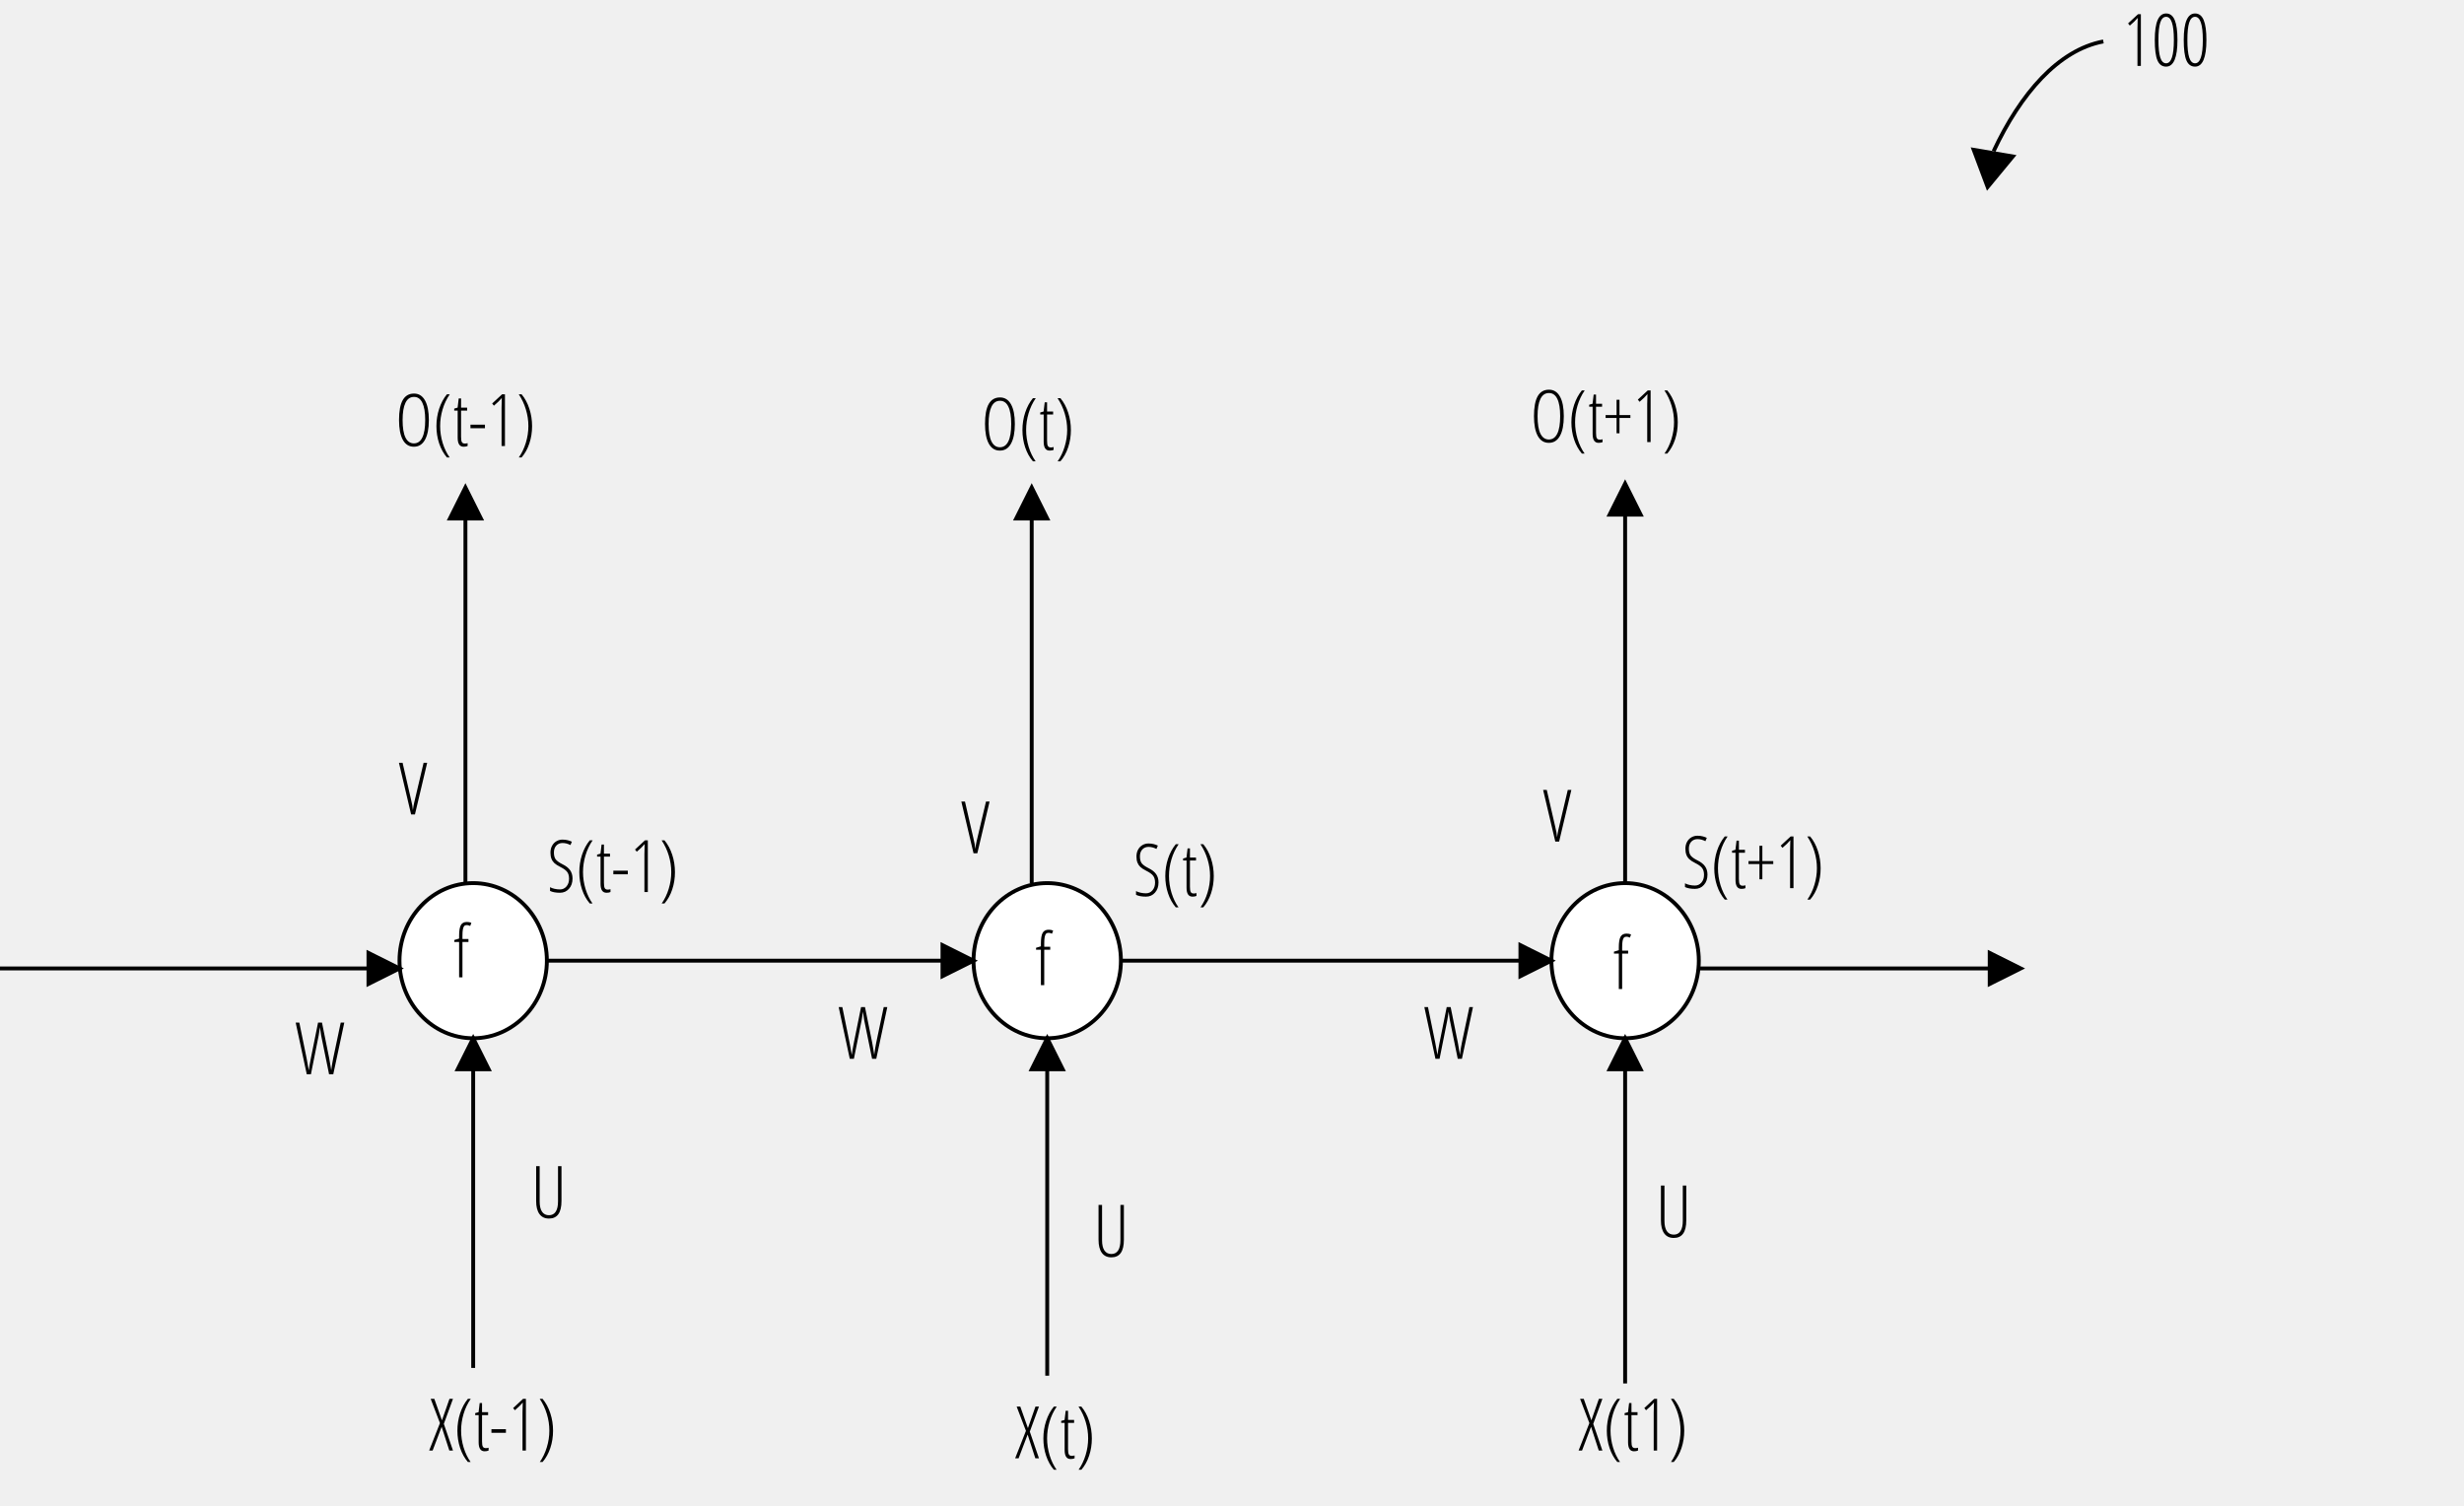
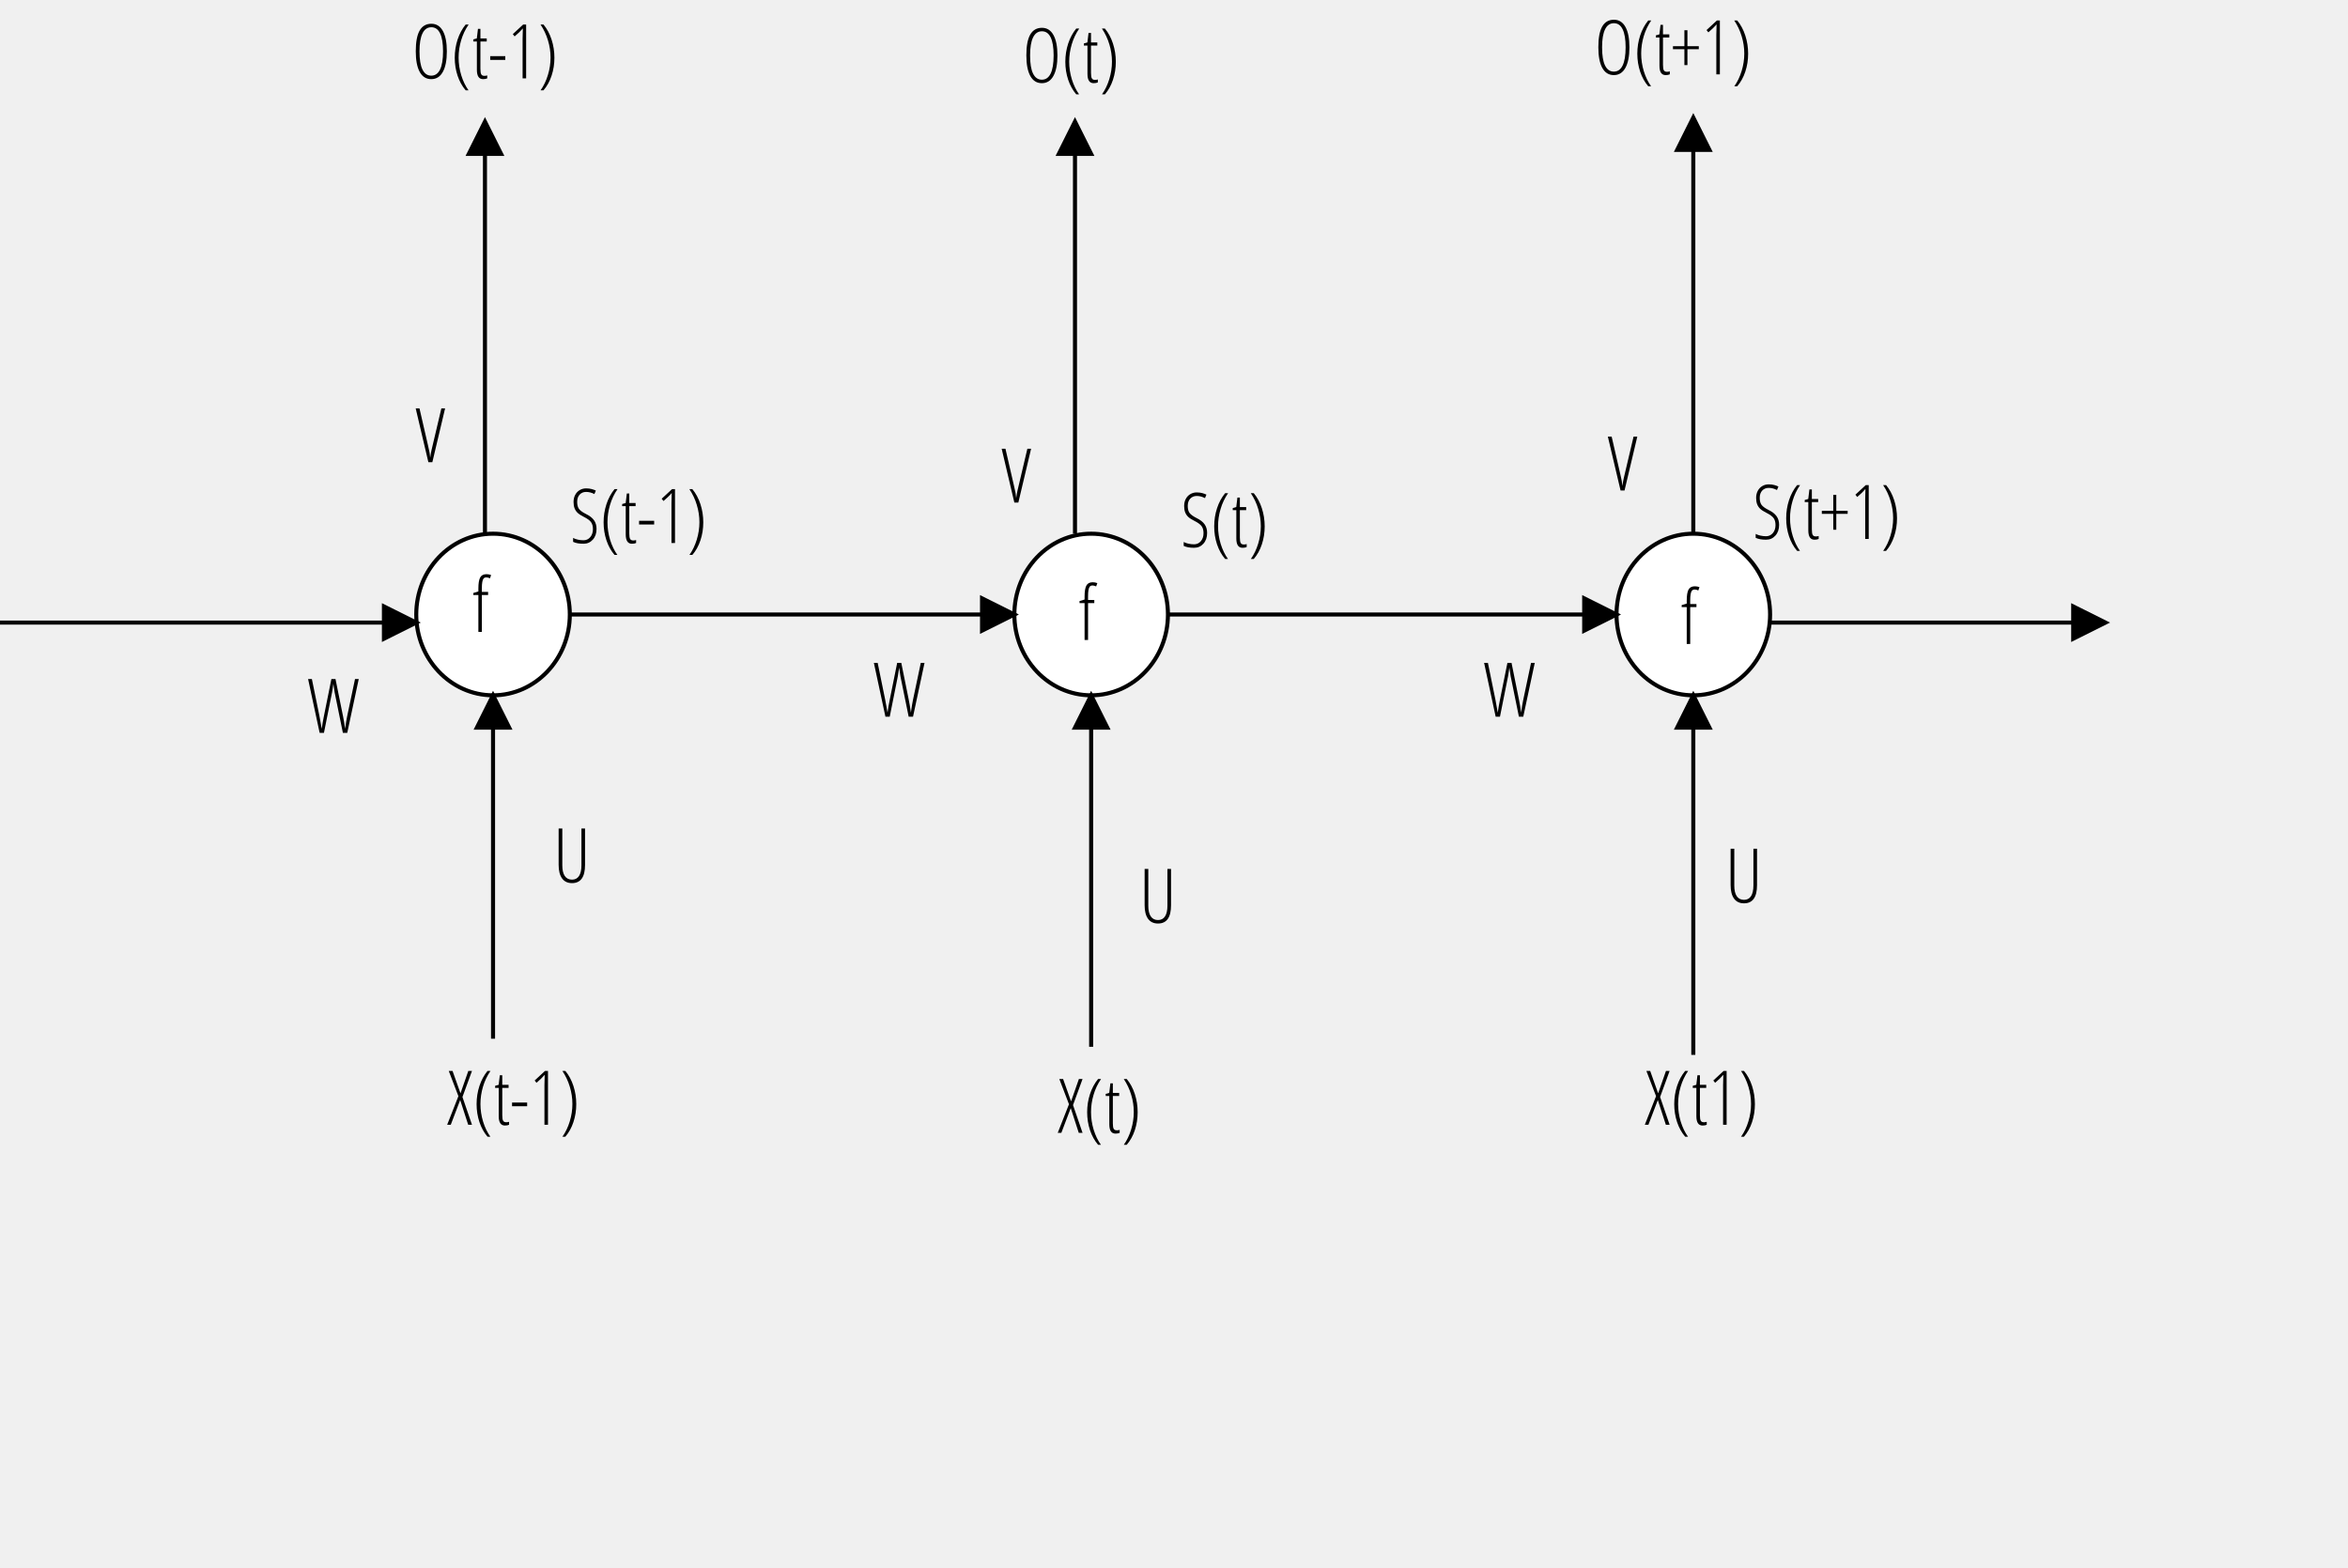
- <svg xmlns="http://www.w3.org/2000/svg" version="1.1" width="635.284" height="388.1" viewBox="60 6.312 635.284 388.1">
+ <svg xmlns="http://www.w3.org/2000/svg" version="1.1" width="581" height="388.1" viewBox="60 101.9 581 388.1">
  <g>
-     <g transform="translate(574,17)">
-       <polygon fill="#000000" points="0,0 4.2,11.2 11.8,2" transform="translate(-5.9,27.3)" />
-       <rect fill="none" width="1" height="1" transform="translate(33.3,-0.5)" />
-       <g>
-         <g>
-           <rect x="0" y="0" width="28.3" height="28.3" opacity="0" />
-           <path fill="none" stroke="#000000" stroke-width="1" d="M28.3,0C16.7,2.2,7,13.4,0,28.3" />
-         </g>
-       </g>
-       <rect stroke="none" stroke-width="0" fill="#FFFFFF" x="0" y="0" width="0" height="0" />
-       <path stroke="#000000" fill="none" />
-       <text font-family="OpenSansCondensedLight" font-size="14pt" fill="black" transform="translate(0,0)" />
-       <rect stroke-width="0" fill="none" width="1" height="1" transform="translate(33.3,-0.5)" />
-       <text font-family="OpenSansCondensedLight" font-size="14pt" fill="black" text-decoration="none" transform="translate(33.3,-0.5)">
-         <tspan x="0" y="6.8">100</tspan>
-       </text>
-       <path stroke="#000000" fill="none" transform="translate(33.3,-0.5)" />
-     </g>
    <g transform="translate(163,234)">
      <g>
        <g>
          <path d="M19,0C8.5,0,0,9,0,20s8.5,20,19,20s19,-9,19,-20S29.5,0,19,0L19,0z" stroke="#000000" stroke-dasharray="none" fill="#FFFFFF" />
          <rect x="3.7" y="10.2" width="30.6" height="19.6" fill="none" />
          <circle fill="none" cx="19.1" cy="0" r="0.1" />
          <circle fill="none" cx="28.1" cy="2.4" r="0.1" />
          <circle fill="none" cx="35.6" cy="10.2" r="0.1" />
          <circle fill="none" cx="38" cy="20" r="0.1" />
          <circle fill="none" cx="35.6" cy="29.8" r="0.1" />
          <circle fill="none" cx="28.3" cy="37.4" r="0.1" />
          <circle fill="none" cx="19" cy="40" r="0.1" />
          <circle fill="none" cx="9.6" cy="37.4" r="0.1" />
          <circle fill="none" cx="2.4" cy="29.8" r="0.1" />
          <circle fill="none" cx="0" cy="19.8" r="0.1" />
          <circle fill="none" cx="2.4" cy="10.2" r="0.1" />
          <circle fill="none" cx="9.9" cy="2.4" r="0.1" />
        </g>
      </g>
      <rect stroke="none" stroke-width="0" fill="#FFFFFF" x="0" y="0" width="0" height="0" transform="translate(37.9,19.9)" />
      <path stroke="#000000" fill="none" d="" />
      <text font-family="OpenSansCondensedLight" font-size="14pt" fill="black" transform="translate(37.9,19.9)" />
      <rect stroke-width="0" fill="none" width="30.6" height="19.6" transform="translate(3.7,10.2)" />
      <text font-family="OpenSansCondensedLight" font-size="14pt" fill="black" transform="translate(3.7,10.2)" text-anchor="middle">
        <tspan x="15.3" y="16.1"> </tspan>
      </text>
      <path stroke="#000000" fill="none" transform="translate(3.7,10.2)" d="M 0 0" />
    </g>
    <g transform="translate(311,234)">
      <g>
        <g>
          <path d="M19,0C8.5,0,0,9,0,20s8.5,20,19,20s19,-9,19,-20S29.5,0,19,0L19,0z" stroke="#000000" stroke-dasharray="none" fill="#FFFFFF" />
          <rect x="3.7" y="10.2" width="30.6" height="19.6" fill="none" />
          <circle fill="none" cx="19.1" cy="0" r="0.1" />
          <circle fill="none" cx="28.1" cy="2.4" r="0.1" />
          <circle fill="none" cx="35.6" cy="10.2" r="0.1" />
          <circle fill="none" cx="38" cy="20" r="0.1" />
          <circle fill="none" cx="35.6" cy="29.8" r="0.1" />
          <circle fill="none" cx="28.3" cy="37.4" r="0.1" />
          <circle fill="none" cx="19" cy="40" r="0.1" />
          <circle fill="none" cx="9.6" cy="37.4" r="0.1" />
          <circle fill="none" cx="2.4" cy="29.8" r="0.1" />
          <circle fill="none" cx="0" cy="19.8" r="0.1" />
          <circle fill="none" cx="2.4" cy="10.2" r="0.1" />
          <circle fill="none" cx="9.9" cy="2.4" r="0.1" />
        </g>
      </g>
      <rect stroke="none" stroke-width="0" fill="#FFFFFF" x="0" y="0" width="0" height="0" transform="translate(37.9,19.9)" />
      <path stroke="#000000" fill="none" d="" />
      <text font-family="OpenSansCondensedLight" font-size="14pt" fill="black" transform="translate(37.9,19.9)" />
      <rect stroke-width="0" fill="none" width="30.6" height="19.6" transform="translate(3.7,10.2)" />
      <text font-family="OpenSansCondensedLight" font-size="14pt" fill="black" transform="translate(3.7,10.2)" text-anchor="middle">
        <tspan x="15.3" y="16.1"> </tspan>
      </text>
      <path stroke="#000000" fill="none" transform="translate(3.7,10.2)" d="M 0 0" />
    </g>
    <g transform="translate(460,234)">
      <g>
        <g>
          <path d="M19,0C8.5,0,0,9,0,20s8.5,20,19,20s19,-9,19,-20S29.5,0,19,0L19,0z" stroke="#000000" stroke-dasharray="none" fill="#FFFFFF" />
          <rect x="3.7" y="10.2" width="30.6" height="19.6" fill="none" />
          <circle fill="none" cx="19.1" cy="0" r="0.1" />
          <circle fill="none" cx="28.1" cy="2.4" r="0.1" />
          <circle fill="none" cx="35.6" cy="10.2" r="0.1" />
          <circle fill="none" cx="38" cy="20" r="0.1" />
          <circle fill="none" cx="35.6" cy="29.8" r="0.1" />
          <circle fill="none" cx="28.3" cy="37.4" r="0.1" />
          <circle fill="none" cx="19" cy="40" r="0.1" />
          <circle fill="none" cx="9.6" cy="37.4" r="0.1" />
          <circle fill="none" cx="2.4" cy="29.8" r="0.1" />
          <circle fill="none" cx="0" cy="19.8" r="0.1" />
          <circle fill="none" cx="2.4" cy="10.2" r="0.1" />
          <circle fill="none" cx="9.9" cy="2.4" r="0.1" />
        </g>
      </g>
      <rect stroke="none" stroke-width="0" fill="#FFFFFF" x="0" y="0" width="0" height="0" transform="translate(37.9,19.9)" />
      <path stroke="#000000" fill="none" d="" />
      <text font-family="OpenSansCondensedLight" font-size="14pt" fill="black" transform="translate(37.9,19.9)" />
      <rect stroke-width="0" fill="none" width="30.6" height="19.6" transform="translate(3.7,10.2)" />
      <text font-family="OpenSansCondensedLight" font-size="14pt" fill="black" transform="translate(3.7,10.2)" text-anchor="middle">
        <tspan x="15.3" y="16.1"> </tspan>
      </text>
      <path stroke="#000000" fill="none" transform="translate(3.7,10.2)" d="M 0 0" />
    </g>
    <g transform="translate(130,265)">
      <g>
        <g>
          <path d="M25,0H0v24h25V0L25,0z" fill="none" stroke="none" stroke-dasharray="none" />
          <rect x="1.1" y="1.1" width="22.8" height="21.8" fill="none" />
          <circle fill="none" cx="12.5" cy="0" r="0.1" />
          <circle fill="none" cx="18.7" cy="0" r="0.1" />
          <circle fill="none" cx="25" cy="6.1" r="0.1" />
          <circle fill="none" cx="25" cy="12" r="0.1" />
          <circle fill="none" cx="25" cy="17.9" r="0.1" />
          <circle fill="none" cx="18.7" cy="24" r="0.1" />
          <circle fill="none" cx="12.5" cy="24" r="0.1" />
          <circle fill="none" cx="6.3" cy="24" r="0.1" />
          <circle fill="none" cx="0" cy="17.9" r="0.1" />
          <circle fill="none" cx="0" cy="12" r="0.1" />
          <circle fill="none" cx="0" cy="6.1" r="0.1" />
          <circle fill="none" cx="6.3" cy="0" r="0.1" />
        </g>
      </g>
      <rect stroke="none" stroke-width="0" fill="#FFFFFF" x="0" y="0" width="0" height="0" transform="translate(24.9,11.9)" />
      <path stroke="#000000" fill="none" d="" />
      <text font-family="OpenSansCondensedLight" font-size="14pt" fill="black" transform="translate(24.9,11.9)" />
      <rect stroke-width="0" fill="none" width="22.8" height="21.8" transform="translate(1.1,1.1)" />
      <text font-family="OpenSansCondensedLight" font-size="14pt" fill="black" transform="translate(1.1,1.1)" text-anchor="middle">
        <tspan x="11.4" y="17.2">W</tspan>
      </text>
      <path stroke="#000000" fill="none" transform="translate(1.1,1.1)" d="M 0 0" />
    </g>
    <g transform="translate(154,198)">
      <g>
        <g>
          <path d="M25,0H0v24h25V0L25,0z" fill="none" stroke="none" stroke-dasharray="none" />
          <rect x="1.1" y="1.1" width="22.8" height="21.8" fill="none" />
          <circle fill="none" cx="12.5" cy="0" r="0.1" />
          <circle fill="none" cx="18.7" cy="0" r="0.1" />
          <circle fill="none" cx="25" cy="6.1" r="0.1" />
          <circle fill="none" cx="25" cy="12" r="0.1" />
          <circle fill="none" cx="25" cy="17.9" r="0.1" />
          <circle fill="none" cx="18.7" cy="24" r="0.1" />
          <circle fill="none" cx="12.5" cy="24" r="0.1" />
          <circle fill="none" cx="6.3" cy="24" r="0.1" />
          <circle fill="none" cx="0" cy="17.9" r="0.1" />
          <circle fill="none" cx="0" cy="12" r="0.1" />
          <circle fill="none" cx="0" cy="6.1" r="0.1" />
          <circle fill="none" cx="6.3" cy="0" r="0.1" />
        </g>
      </g>
      <rect stroke="none" stroke-width="0" fill="#FFFFFF" x="0" y="0" width="0" height="0" transform="translate(24.9,11.9)" />
      <path stroke="#000000" fill="none" d="" />
      <text font-family="OpenSansCondensedLight" font-size="14pt" fill="black" transform="translate(24.9,11.9)" />
      <rect stroke-width="0" fill="none" width="22.8" height="21.8" transform="translate(1.1,1.1)" />
      <text font-family="OpenSansCondensedLight" font-size="14pt" fill="black" transform="translate(1.1,1.1)" text-anchor="middle">
        <tspan x="11.4" y="17.2">V</tspan>
      </text>
      <path stroke="#000000" fill="none" transform="translate(1.1,1.1)" d="M 0 0" />
    </g>
    <g transform="translate(270,261)">
      <g>
        <g>
          <path d="M25,0H0v24h25V0L25,0z" fill="none" stroke="none" stroke-dasharray="none" />
          <rect x="1.1" y="1.1" width="22.8" height="21.8" fill="none" />
          <circle fill="none" cx="12.5" cy="0" r="0.1" />
          <circle fill="none" cx="18.7" cy="0" r="0.1" />
          <circle fill="none" cx="25" cy="6.1" r="0.1" />
          <circle fill="none" cx="25" cy="12" r="0.1" />
          <circle fill="none" cx="25" cy="17.9" r="0.1" />
          <circle fill="none" cx="18.7" cy="24" r="0.1" />
          <circle fill="none" cx="12.5" cy="24" r="0.1" />
          <circle fill="none" cx="6.3" cy="24" r="0.1" />
          <circle fill="none" cx="0" cy="17.9" r="0.1" />
          <circle fill="none" cx="0" cy="12" r="0.1" />
          <circle fill="none" cx="0" cy="6.1" r="0.1" />
          <circle fill="none" cx="6.3" cy="0" r="0.1" />
        </g>
      </g>
      <rect stroke="none" stroke-width="0" fill="#FFFFFF" x="0" y="0" width="0" height="0" transform="translate(24.9,11.9)" />
      <path stroke="#000000" fill="none" d="" />
      <text font-family="OpenSansCondensedLight" font-size="14pt" fill="black" transform="translate(24.9,11.9)" />
      <rect stroke-width="0" fill="none" width="22.8" height="21.8" transform="translate(1.1,1.1)" />
      <text font-family="OpenSansCondensedLight" font-size="14pt" fill="black" transform="translate(1.1,1.1)" text-anchor="middle">
        <tspan x="11.4" y="17.2">W</tspan>
      </text>
      <path stroke="#000000" fill="none" transform="translate(1.1,1.1)" d="M 0 0" />
    </g>
    <g transform="translate(299,208)">
      <g>
        <g>
          <path d="M25,0H0v24h25V0L25,0z" fill="none" stroke="none" stroke-dasharray="none" />
          <rect x="1.1" y="1.1" width="22.8" height="21.8" fill="none" />
          <circle fill="none" cx="12.5" cy="0" r="0.1" />
          <circle fill="none" cx="18.7" cy="0" r="0.1" />
          <circle fill="none" cx="25" cy="6.1" r="0.1" />
          <circle fill="none" cx="25" cy="12" r="0.1" />
          <circle fill="none" cx="25" cy="17.9" r="0.1" />
          <circle fill="none" cx="18.7" cy="24" r="0.1" />
          <circle fill="none" cx="12.5" cy="24" r="0.1" />
          <circle fill="none" cx="6.3" cy="24" r="0.1" />
          <circle fill="none" cx="0" cy="17.9" r="0.1" />
          <circle fill="none" cx="0" cy="12" r="0.1" />
          <circle fill="none" cx="0" cy="6.1" r="0.1" />
          <circle fill="none" cx="6.3" cy="0" r="0.1" />
        </g>
      </g>
      <rect stroke="none" stroke-width="0" fill="#FFFFFF" x="0" y="0" width="0" height="0" transform="translate(24.9,11.9)" />
      <path stroke="#000000" fill="none" d="" />
      <text font-family="OpenSansCondensedLight" font-size="14pt" fill="black" transform="translate(24.9,11.9)" />
      <rect stroke-width="0" fill="none" width="22.8" height="21.8" transform="translate(1.1,1.1)" />
      <text font-family="OpenSansCondensedLight" font-size="14pt" fill="black" transform="translate(1.1,1.1)" text-anchor="middle">
        <tspan x="11.4" y="17.2">V</tspan>
      </text>
      <path stroke="#000000" fill="none" transform="translate(1.1,1.1)" d="M 0 0" />
    </g>
    <g transform="translate(189,302)">
      <g>
        <g>
          <path d="M25,0H0v24h25V0L25,0z" fill="none" stroke="none" stroke-dasharray="none" />
          <rect x="1.1" y="1.1" width="22.8" height="21.8" fill="none" />
          <circle fill="none" cx="12.5" cy="0" r="0.1" />
          <circle fill="none" cx="18.7" cy="0" r="0.1" />
          <circle fill="none" cx="25" cy="6.1" r="0.1" />
          <circle fill="none" cx="25" cy="12" r="0.1" />
          <circle fill="none" cx="25" cy="17.9" r="0.1" />
          <circle fill="none" cx="18.7" cy="24" r="0.1" />
          <circle fill="none" cx="12.5" cy="24" r="0.1" />
          <circle fill="none" cx="6.3" cy="24" r="0.1" />
          <circle fill="none" cx="0" cy="17.9" r="0.1" />
          <circle fill="none" cx="0" cy="12" r="0.1" />
          <circle fill="none" cx="0" cy="6.1" r="0.1" />
          <circle fill="none" cx="6.3" cy="0" r="0.1" />
        </g>
      </g>
      <rect stroke="none" stroke-width="0" fill="#FFFFFF" x="0" y="0" width="0" height="0" transform="translate(24.9,11.9)" />
      <path stroke="#000000" fill="none" d="" />
      <text font-family="OpenSansCondensedLight" font-size="14pt" fill="black" transform="translate(24.9,11.9)" />
      <rect stroke-width="0" fill="none" width="22.8" height="21.8" transform="translate(1.1,1.1)" />
      <text font-family="OpenSansCondensedLight" font-size="14pt" fill="black" transform="translate(1.1,1.1)" text-anchor="middle">
        <tspan x="11.4" y="17.2">U</tspan>
      </text>
      <path stroke="#000000" fill="none" transform="translate(1.1,1.1)" d="M 0 0" />
    </g>
    <g transform="translate(421,261)">
      <g>
        <g>
          <path d="M25,0H0v24h25V0L25,0z" fill="none" stroke="none" stroke-dasharray="none" />
          <rect x="1.1" y="1.1" width="22.8" height="21.8" fill="none" />
          <circle fill="none" cx="12.5" cy="0" r="0.1" />
          <circle fill="none" cx="18.7" cy="0" r="0.1" />
          <circle fill="none" cx="25" cy="6.1" r="0.1" />
          <circle fill="none" cx="25" cy="12" r="0.1" />
          <circle fill="none" cx="25" cy="17.9" r="0.1" />
          <circle fill="none" cx="18.7" cy="24" r="0.1" />
          <circle fill="none" cx="12.5" cy="24" r="0.1" />
          <circle fill="none" cx="6.3" cy="24" r="0.1" />
          <circle fill="none" cx="0" cy="17.9" r="0.1" />
          <circle fill="none" cx="0" cy="12" r="0.1" />
          <circle fill="none" cx="0" cy="6.1" r="0.1" />
          <circle fill="none" cx="6.3" cy="0" r="0.1" />
        </g>
      </g>
      <rect stroke="none" stroke-width="0" fill="#FFFFFF" x="0" y="0" width="0" height="0" transform="translate(24.9,11.9)" />
      <path stroke="#000000" fill="none" d="" />
      <text font-family="OpenSansCondensedLight" font-size="14pt" fill="black" transform="translate(24.9,11.9)" />
      <rect stroke-width="0" fill="none" width="22.8" height="21.8" transform="translate(1.1,1.1)" />
      <text font-family="OpenSansCondensedLight" font-size="14pt" fill="black" transform="translate(1.1,1.1)" text-anchor="middle">
        <tspan x="11.4" y="17.2">W</tspan>
      </text>
      <path stroke="#000000" fill="none" transform="translate(1.1,1.1)" d="M 0 0" />
    </g>
    <g transform="translate(449,205)">
      <g>
        <g>
          <path d="M25,0H0v24h25V0L25,0z" fill="none" stroke="none" stroke-dasharray="none" />
          <rect x="1.1" y="1.1" width="22.8" height="21.8" fill="none" />
          <circle fill="none" cx="12.5" cy="0" r="0.1" />
          <circle fill="none" cx="18.7" cy="0" r="0.1" />
          <circle fill="none" cx="25" cy="6.1" r="0.1" />
          <circle fill="none" cx="25" cy="12" r="0.1" />
          <circle fill="none" cx="25" cy="17.9" r="0.1" />
          <circle fill="none" cx="18.7" cy="24" r="0.1" />
          <circle fill="none" cx="12.5" cy="24" r="0.1" />
          <circle fill="none" cx="6.3" cy="24" r="0.1" />
          <circle fill="none" cx="0" cy="17.9" r="0.1" />
          <circle fill="none" cx="0" cy="12" r="0.1" />
          <circle fill="none" cx="0" cy="6.1" r="0.1" />
          <circle fill="none" cx="6.3" cy="0" r="0.1" />
        </g>
      </g>
      <rect stroke="none" stroke-width="0" fill="#FFFFFF" x="0" y="0" width="0" height="0" transform="translate(24.9,11.9)" />
      <path stroke="#000000" fill="none" d="" />
      <text font-family="OpenSansCondensedLight" font-size="14pt" fill="black" transform="translate(24.9,11.9)" />
      <rect stroke-width="0" fill="none" width="22.8" height="21.8" transform="translate(1.1,1.1)" />
      <text font-family="OpenSansCondensedLight" font-size="14pt" fill="black" transform="translate(1.1,1.1)" text-anchor="middle">
        <tspan x="11.4" y="17.2">V</tspan>
      </text>
      <path stroke="#000000" fill="none" transform="translate(1.1,1.1)" d="M 0 0" />
    </g>
    <g transform="translate(334,312)">
      <g>
        <g>
          <path d="M25,0H0v24h25V0L25,0z" fill="none" stroke="none" stroke-dasharray="none" />
          <rect x="1.1" y="1.1" width="22.8" height="21.8" fill="none" />
          <circle fill="none" cx="12.5" cy="0" r="0.1" />
          <circle fill="none" cx="18.7" cy="0" r="0.1" />
          <circle fill="none" cx="25" cy="6.1" r="0.1" />
          <circle fill="none" cx="25" cy="12" r="0.1" />
          <circle fill="none" cx="25" cy="17.9" r="0.1" />
          <circle fill="none" cx="18.7" cy="24" r="0.1" />
          <circle fill="none" cx="12.5" cy="24" r="0.1" />
          <circle fill="none" cx="6.3" cy="24" r="0.1" />
          <circle fill="none" cx="0" cy="17.9" r="0.1" />
          <circle fill="none" cx="0" cy="12" r="0.1" />
          <circle fill="none" cx="0" cy="6.1" r="0.1" />
          <circle fill="none" cx="6.3" cy="0" r="0.1" />
        </g>
      </g>
      <rect stroke="none" stroke-width="0" fill="#FFFFFF" x="0" y="0" width="0" height="0" transform="translate(24.9,11.9)" />
      <path stroke="#000000" fill="none" d="" />
      <text font-family="OpenSansCondensedLight" font-size="14pt" fill="black" transform="translate(24.9,11.9)" />
      <rect stroke-width="0" fill="none" width="22.8" height="21.8" transform="translate(1.1,1.1)" />
      <text font-family="OpenSansCondensedLight" font-size="14pt" fill="black" transform="translate(1.1,1.1)" text-anchor="middle">
        <tspan x="11.4" y="17.2">U</tspan>
      </text>
      <path stroke="#000000" fill="none" transform="translate(1.1,1.1)" d="M 0 0" />
    </g>
    <g transform="translate(153,103)">
      <g>
        <g>
          <path d="M54,0H0v24h54V0L54,0z" fill="none" stroke="none" stroke-dasharray="none" />
          <rect x="2.4" y="1.1" width="49.3" height="21.8" fill="none" />
          <circle fill="none" cx="27" cy="0" r="0.1" />
          <circle fill="none" cx="40.4" cy="0" r="0.1" />
          <circle fill="none" cx="54" cy="6.1" r="0.1" />
          <circle fill="none" cx="54" cy="12" r="0.1" />
          <circle fill="none" cx="54" cy="17.9" r="0.1" />
          <circle fill="none" cx="40.4" cy="24" r="0.1" />
          <circle fill="none" cx="27" cy="24" r="0.1" />
          <circle fill="none" cx="13.6" cy="24" r="0.1" />
          <circle fill="none" cx="0" cy="17.9" r="0.1" />
          <circle fill="none" cx="0" cy="12" r="0.1" />
          <circle fill="none" cx="0" cy="6.1" r="0.1" />
          <circle fill="none" cx="13.6" cy="0" r="0.1" />
        </g>
      </g>
      <rect stroke="none" stroke-width="0" fill="#FFFFFF" x="0" y="0" width="0" height="0" transform="translate(53.9,11.9)" />
      <path stroke="#000000" fill="none" d="" />
      <text font-family="OpenSansCondensedLight" font-size="14pt" fill="black" transform="translate(53.9,11.9)" />
      <rect stroke-width="0" fill="none" width="49.3" height="21.8" transform="translate(2.4,1.1)" />
      <text font-family="OpenSansCondensedLight" font-size="14pt" fill="black" transform="translate(2.4,1.1)" text-anchor="middle">
        <tspan x="24.6" y="17.2">O(t-1)</tspan>
      </text>
      <path stroke="#000000" fill="none" transform="translate(2.4,1.1)" d="M 0 0" />
    </g>
    <g transform="translate(479,307)">
      <g>
        <g>
          <path d="M25,0H0v24h25V0L25,0z" fill="none" stroke="none" stroke-dasharray="none" />
          <rect x="1.1" y="1.1" width="22.8" height="21.8" fill="none" />
          <circle fill="none" cx="12.5" cy="0" r="0.1" />
          <circle fill="none" cx="18.7" cy="0" r="0.1" />
          <circle fill="none" cx="25" cy="6.1" r="0.1" />
          <circle fill="none" cx="25" cy="12" r="0.1" />
          <circle fill="none" cx="25" cy="17.9" r="0.1" />
          <circle fill="none" cx="18.7" cy="24" r="0.1" />
          <circle fill="none" cx="12.5" cy="24" r="0.1" />
          <circle fill="none" cx="6.3" cy="24" r="0.1" />
          <circle fill="none" cx="0" cy="17.9" r="0.1" />
          <circle fill="none" cx="0" cy="12" r="0.1" />
          <circle fill="none" cx="0" cy="6.1" r="0.1" />
          <circle fill="none" cx="6.3" cy="0" r="0.1" />
        </g>
      </g>
      <rect stroke="none" stroke-width="0" fill="#FFFFFF" x="0" y="0" width="0" height="0" transform="translate(24.9,11.9)" />
      <path stroke="#000000" fill="none" d="" />
      <text font-family="OpenSansCondensedLight" font-size="14pt" fill="black" transform="translate(24.9,11.9)" />
      <rect stroke-width="0" fill="none" width="22.8" height="21.8" transform="translate(1.1,1.1)" />
      <text font-family="OpenSansCondensedLight" font-size="14pt" fill="black" transform="translate(1.1,1.1)" text-anchor="middle">
        <tspan x="11.4" y="17.2">U</tspan>
      </text>
      <path stroke="#000000" fill="none" transform="translate(1.1,1.1)" d="M 0 0" />
    </g>
    <g transform="translate(191,218)">
      <g>
        <g>
          <path d="M54,0H0v24h54V0L54,0z" fill="none" stroke="none" stroke-dasharray="none" />
          <rect x="2.4" y="1.1" width="49.3" height="21.8" fill="none" />
          <circle fill="none" cx="27" cy="0" r="0.1" />
          <circle fill="none" cx="40.4" cy="0" r="0.1" />
          <circle fill="none" cx="54" cy="6.1" r="0.1" />
          <circle fill="none" cx="54" cy="12" r="0.1" />
          <circle fill="none" cx="54" cy="17.9" r="0.1" />
          <circle fill="none" cx="40.4" cy="24" r="0.1" />
          <circle fill="none" cx="27" cy="24" r="0.1" />
          <circle fill="none" cx="13.6" cy="24" r="0.1" />
          <circle fill="none" cx="0" cy="17.9" r="0.1" />
          <circle fill="none" cx="0" cy="12" r="0.1" />
          <circle fill="none" cx="0" cy="6.1" r="0.1" />
          <circle fill="none" cx="13.6" cy="0" r="0.1" />
        </g>
      </g>
      <rect stroke="none" stroke-width="0" fill="#FFFFFF" x="0" y="0" width="0" height="0" transform="translate(53.9,11.9)" />
      <path stroke="#000000" fill="none" d="" />
      <text font-family="OpenSansCondensedLight" font-size="14pt" fill="black" transform="translate(53.9,11.9)" />
      <rect stroke-width="0" fill="none" width="49.3" height="21.8" transform="translate(2.4,1.1)" />
      <text font-family="OpenSansCondensedLight" font-size="14pt" fill="black" transform="translate(2.4,1.1)" text-anchor="middle">
        <tspan x="24.6" y="17.2">S(t-1)</tspan>
      </text>
      <path stroke="#000000" fill="none" transform="translate(2.4,1.1)" d="M 0 0" />
    </g>
    <g transform="translate(298,104)">
      <g>
        <g>
          <path d="M54,0H0v24h54V0L54,0z" fill="none" stroke="none" stroke-dasharray="none" />
          <rect x="2.4" y="1.1" width="49.3" height="21.8" fill="none" />
          <circle fill="none" cx="27" cy="0" r="0.1" />
          <circle fill="none" cx="40.4" cy="0" r="0.1" />
          <circle fill="none" cx="54" cy="6.1" r="0.1" />
          <circle fill="none" cx="54" cy="12" r="0.1" />
          <circle fill="none" cx="54" cy="17.9" r="0.1" />
          <circle fill="none" cx="40.4" cy="24" r="0.1" />
          <circle fill="none" cx="27" cy="24" r="0.1" />
          <circle fill="none" cx="13.6" cy="24" r="0.1" />
          <circle fill="none" cx="0" cy="17.9" r="0.1" />
          <circle fill="none" cx="0" cy="12" r="0.1" />
          <circle fill="none" cx="0" cy="6.1" r="0.1" />
          <circle fill="none" cx="13.6" cy="0" r="0.1" />
        </g>
      </g>
      <rect stroke="none" stroke-width="0" fill="#FFFFFF" x="0" y="0" width="0" height="0" transform="translate(53.9,11.9)" />
      <path stroke="#000000" fill="none" d="" />
      <text font-family="OpenSansCondensedLight" font-size="14pt" fill="black" transform="translate(53.9,11.9)" />
      <rect stroke-width="0" fill="none" width="49.3" height="21.8" transform="translate(2.4,1.1)" />
      <text font-family="OpenSansCondensedLight" font-size="14pt" fill="black" transform="translate(2.4,1.1)" text-anchor="middle">
        <tspan x="24.6" y="17.2">O(t)</tspan>
      </text>
      <path stroke="#000000" fill="none" transform="translate(2.4,1.1)" d="M 0 0" />
    </g>
    <g transform="translate(447,102)">
      <g>
        <g>
          <path d="M54,0H0v24h54V0L54,0z" fill="none" stroke="none" stroke-dasharray="none" />
          <rect x="2.4" y="1.1" width="49.3" height="21.8" fill="none" />
          <circle fill="none" cx="27" cy="0" r="0.1" />
          <circle fill="none" cx="40.4" cy="0" r="0.1" />
          <circle fill="none" cx="54" cy="6.1" r="0.1" />
          <circle fill="none" cx="54" cy="12" r="0.1" />
          <circle fill="none" cx="54" cy="17.9" r="0.1" />
          <circle fill="none" cx="40.4" cy="24" r="0.1" />
          <circle fill="none" cx="27" cy="24" r="0.1" />
          <circle fill="none" cx="13.6" cy="24" r="0.1" />
          <circle fill="none" cx="0" cy="17.9" r="0.1" />
          <circle fill="none" cx="0" cy="12" r="0.1" />
          <circle fill="none" cx="0" cy="6.1" r="0.1" />
          <circle fill="none" cx="13.6" cy="0" r="0.1" />
        </g>
      </g>
      <rect stroke="none" stroke-width="0" fill="#FFFFFF" x="0" y="0" width="0" height="0" transform="translate(53.9,11.9)" />
      <path stroke="#000000" fill="none" d="" />
      <text font-family="OpenSansCondensedLight" font-size="14pt" fill="black" transform="translate(53.9,11.9)" />
      <rect stroke-width="0" fill="none" width="49.3" height="21.8" transform="translate(2.4,1.1)" />
      <text font-family="OpenSansCondensedLight" font-size="14pt" fill="black" transform="translate(2.4,1.1)" text-anchor="middle">
        <tspan x="24.6" y="17.2">O(t+1)</tspan>
      </text>
      <path stroke="#000000" fill="none" transform="translate(2.4,1.1)" d="M 0 0" />
    </g>
    <g>
      <path stroke="black" stroke-dasharray="none" d="M 180 234 180 140" fill="none" />
      <path fill="black" stroke="black" d="" transform="translate(180,234) scale(1,1) rotate(-90)" />
      <path fill="black" stroke="black" d="M 8 0 L 0 4 L 8 8 z" transform="translate(184,132) scale(1,1) rotate(-270)" />
      <g>
        <g label-idx="0" cursor="move" transform="translate(180, 187)">
          <rect fill="white" rx="3" ry="3" x="0" y="0" width="0" height="0" />
          <text text-anchor="middle" font-size="14pt" font-family="OpenSansCondensedLight" y="0.8em" display="none" xml:space="preserve" transform="translate(0,0)" />
        </g>
      </g>
    </g>
    <g transform="translate(160,362)">
      <g>
        <g>
          <path d="M54,0H0v24h54V0L54,0z" fill="none" stroke="none" stroke-dasharray="none" />
          <rect x="2.4" y="1.1" width="49.3" height="21.8" fill="none" />
          <circle fill="none" cx="27" cy="0" r="0.1" />
          <circle fill="none" cx="40.4" cy="0" r="0.1" />
          <circle fill="none" cx="54" cy="6.1" r="0.1" />
          <circle fill="none" cx="54" cy="12" r="0.1" />
          <circle fill="none" cx="54" cy="17.9" r="0.1" />
          <circle fill="none" cx="40.4" cy="24" r="0.1" />
          <circle fill="none" cx="27" cy="24" r="0.1" />
          <circle fill="none" cx="13.6" cy="24" r="0.1" />
          <circle fill="none" cx="0" cy="17.9" r="0.1" />
          <circle fill="none" cx="0" cy="12" r="0.1" />
          <circle fill="none" cx="0" cy="6.1" r="0.1" />
          <circle fill="none" cx="13.6" cy="0" r="0.1" />
        </g>
      </g>
      <rect stroke="none" stroke-width="0" fill="#FFFFFF" x="0" y="0" width="0" height="0" transform="translate(53.9,11.9)" />
      <path stroke="#000000" fill="none" d="" />
      <text font-family="OpenSansCondensedLight" font-size="14pt" fill="black" transform="translate(53.9,11.9)" />
      <rect stroke-width="0" fill="none" width="49.3" height="21.8" transform="translate(2.4,1.1)" />
      <text font-family="OpenSansCondensedLight" font-size="14pt" fill="black" transform="translate(2.4,1.1)" text-anchor="middle">
        <tspan x="24.6" y="17.2">X(t-1)</tspan>
      </text>
      <path stroke="#000000" fill="none" transform="translate(2.4,1.1)" d="M 0 0" />
    </g>
    <g transform="translate(336,219)">
      <g>
        <g>
          <path d="M54,0H0v24h54V0L54,0z" fill="none" stroke="none" stroke-dasharray="none" />
          <rect x="2.4" y="1.1" width="49.3" height="21.8" fill="none" />
          <circle fill="none" cx="27" cy="0" r="0.1" />
          <circle fill="none" cx="40.4" cy="0" r="0.1" />
          <circle fill="none" cx="54" cy="6.1" r="0.1" />
          <circle fill="none" cx="54" cy="12" r="0.1" />
          <circle fill="none" cx="54" cy="17.9" r="0.1" />
          <circle fill="none" cx="40.4" cy="24" r="0.1" />
          <circle fill="none" cx="27" cy="24" r="0.1" />
          <circle fill="none" cx="13.6" cy="24" r="0.1" />
          <circle fill="none" cx="0" cy="17.9" r="0.1" />
          <circle fill="none" cx="0" cy="12" r="0.1" />
          <circle fill="none" cx="0" cy="6.1" r="0.1" />
          <circle fill="none" cx="13.6" cy="0" r="0.1" />
        </g>
      </g>
      <rect stroke="none" stroke-width="0" fill="#FFFFFF" x="0" y="0" width="0" height="0" transform="translate(53.9,11.9)" />
      <path stroke="#000000" fill="none" d="" />
      <text font-family="OpenSansCondensedLight" font-size="14pt" fill="black" transform="translate(53.9,11.9)" />
      <rect stroke-width="0" fill="none" width="49.3" height="21.8" transform="translate(2.4,1.1)" />
      <text font-family="OpenSansCondensedLight" font-size="14pt" fill="black" transform="translate(2.4,1.1)" text-anchor="middle">
        <tspan x="24.6" y="17.2">S(t)</tspan>
      </text>
      <path stroke="#000000" fill="none" transform="translate(2.4,1.1)" d="M 0 0" />
    </g>
    <g transform="translate(485,217)">
      <g>
        <g>
          <path d="M54,0H0v24h54V0L54,0z" fill="none" stroke="none" stroke-dasharray="none" />
          <rect x="2.4" y="1.1" width="49.3" height="21.8" fill="none" />
          <circle fill="none" cx="27" cy="0" r="0.1" />
          <circle fill="none" cx="40.4" cy="0" r="0.1" />
          <circle fill="none" cx="54" cy="6.1" r="0.1" />
          <circle fill="none" cx="54" cy="12" r="0.1" />
          <circle fill="none" cx="54" cy="17.9" r="0.1" />
          <circle fill="none" cx="40.4" cy="24" r="0.1" />
          <circle fill="none" cx="27" cy="24" r="0.1" />
          <circle fill="none" cx="13.6" cy="24" r="0.1" />
          <circle fill="none" cx="0" cy="17.9" r="0.1" />
          <circle fill="none" cx="0" cy="12" r="0.1" />
          <circle fill="none" cx="0" cy="6.1" r="0.1" />
          <circle fill="none" cx="13.6" cy="0" r="0.1" />
        </g>
      </g>
      <rect stroke="none" stroke-width="0" fill="#FFFFFF" x="0" y="0" width="0" height="0" transform="translate(53.9,11.9)" />
      <path stroke="#000000" fill="none" d="" />
      <text font-family="OpenSansCondensedLight" font-size="14pt" fill="black" transform="translate(53.9,11.9)" />
      <rect stroke-width="0" fill="none" width="49.3" height="21.8" transform="translate(2.4,1.1)" />
      <text font-family="OpenSansCondensedLight" font-size="14pt" fill="black" transform="translate(2.4,1.1)" text-anchor="middle">
        <tspan x="24.6" y="17.2">S(t+1)</tspan>
      </text>
      <path stroke="#000000" fill="none" transform="translate(2.4,1.1)" d="M 0 0" />
    </g>
    <g>
      <path stroke="black" stroke-dasharray="none" d="M 155 256 60 256" fill="none" />
      <path fill="black" stroke="black" d="M 8 0 L 0 4 L 8 8 z" transform="translate(163,260) scale(1,1) rotate(-180)" />
      <path fill="black" stroke="black" d="" transform="translate(60,256) scale(1,1) rotate(0)" />
      <g>
        <g label-idx="0" cursor="move" transform="translate(107.5, 256)">
          <rect fill="white" rx="3" ry="3" x="0" y="0" width="0" height="0" />
          <text text-anchor="middle" font-size="14pt" font-family="OpenSansCondensedLight" y="0.8em" display="none" xml:space="preserve" transform="translate(0,0)" />
        </g>
      </g>
    </g>
    <g transform="translate(305,364)">
      <g>
        <g>
          <path d="M54,0H0v24h54V0L54,0z" fill="none" stroke="none" stroke-dasharray="none" />
          <rect x="2.4" y="1.1" width="49.3" height="21.8" fill="none" />
          <circle fill="none" cx="27" cy="0" r="0.1" />
          <circle fill="none" cx="40.4" cy="0" r="0.1" />
          <circle fill="none" cx="54" cy="6.1" r="0.1" />
          <circle fill="none" cx="54" cy="12" r="0.1" />
          <circle fill="none" cx="54" cy="17.9" r="0.1" />
          <circle fill="none" cx="40.4" cy="24" r="0.1" />
          <circle fill="none" cx="27" cy="24" r="0.1" />
          <circle fill="none" cx="13.6" cy="24" r="0.1" />
          <circle fill="none" cx="0" cy="17.9" r="0.1" />
          <circle fill="none" cx="0" cy="12" r="0.1" />
          <circle fill="none" cx="0" cy="6.1" r="0.1" />
          <circle fill="none" cx="13.6" cy="0" r="0.1" />
        </g>
      </g>
      <rect stroke="none" stroke-width="0" fill="#FFFFFF" x="0" y="0" width="0" height="0" transform="translate(53.9,11.9)" />
      <path stroke="#000000" fill="none" d="" />
      <text font-family="OpenSansCondensedLight" font-size="14pt" fill="black" transform="translate(53.9,11.9)" />
      <rect stroke-width="0" fill="none" width="49.3" height="21.8" transform="translate(2.4,1.1)" />
      <text font-family="OpenSansCondensedLight" font-size="14pt" fill="black" transform="translate(2.4,1.1)" text-anchor="middle">
        <tspan x="24.6" y="17.2">X(t)</tspan>
      </text>
      <path stroke="#000000" fill="none" transform="translate(2.4,1.1)" d="M 0 0" />
    </g>
    <g transform="translate(454,362)">
      <g>
        <g>
          <path d="M54,0H0v24h54V0L54,0z" fill="none" stroke="none" stroke-dasharray="none" />
          <rect x="2.4" y="1.1" width="49.3" height="21.8" fill="none" />
          <circle fill="none" cx="27" cy="0" r="0.1" />
          <circle fill="none" cx="40.4" cy="0" r="0.1" />
          <circle fill="none" cx="54" cy="6.1" r="0.1" />
          <circle fill="none" cx="54" cy="12" r="0.1" />
          <circle fill="none" cx="54" cy="17.9" r="0.1" />
          <circle fill="none" cx="40.4" cy="24" r="0.1" />
          <circle fill="none" cx="27" cy="24" r="0.1" />
          <circle fill="none" cx="13.6" cy="24" r="0.1" />
          <circle fill="none" cx="0" cy="17.9" r="0.1" />
          <circle fill="none" cx="0" cy="12" r="0.1" />
          <circle fill="none" cx="0" cy="6.1" r="0.1" />
          <circle fill="none" cx="13.6" cy="0" r="0.1" />
        </g>
      </g>
      <rect stroke="none" stroke-width="0" fill="#FFFFFF" x="0" y="0" width="0" height="0" transform="translate(53.9,11.9)" />
      <path stroke="#000000" fill="none" d="" />
      <text font-family="OpenSansCondensedLight" font-size="14pt" fill="black" transform="translate(53.9,11.9)" />
      <rect stroke-width="0" fill="none" width="49.3" height="21.8" transform="translate(2.4,1.1)" />
      <text font-family="OpenSansCondensedLight" font-size="14pt" fill="black" transform="translate(2.4,1.1)" text-anchor="middle">
        <tspan x="24.6" y="17.2">X(t1)</tspan>
      </text>
      <path stroke="#000000" fill="none" transform="translate(2.4,1.1)" d="M 0 0" />
    </g>
    <g transform="translate(169,240)">
      <g>
        <g>
          <path d="M20,0H0v24h20V0L20,0z" fill="none" stroke="none" stroke-dasharray="none" />
          <rect x="0.9" y="1.1" width="18.3" height="21.8" fill="none" />
          <circle fill="none" cx="10" cy="0" r="0.1" />
          <circle fill="none" cx="15" cy="0" r="0.1" />
          <circle fill="none" cx="20" cy="6.1" r="0.1" />
          <circle fill="none" cx="20" cy="12" r="0.1" />
          <circle fill="none" cx="20" cy="17.9" r="0.1" />
          <circle fill="none" cx="15" cy="24" r="0.1" />
          <circle fill="none" cx="10" cy="24" r="0.1" />
          <circle fill="none" cx="5" cy="24" r="0.1" />
          <circle fill="none" cx="0" cy="17.9" r="0.1" />
          <circle fill="none" cx="0" cy="12" r="0.1" />
          <circle fill="none" cx="0" cy="6.1" r="0.1" />
          <circle fill="none" cx="5" cy="0" r="0.1" />
        </g>
      </g>
      <rect stroke="none" stroke-width="0" fill="#FFFFFF" x="0" y="0" width="0" height="0" transform="translate(19.9,11.9)" />
      <path stroke="#000000" fill="none" d="" />
      <text font-family="OpenSansCondensedLight" font-size="14pt" fill="black" transform="translate(19.9,11.9)" />
      <rect stroke-width="0" fill="none" width="18.3" height="21.8" transform="translate(0.9,1.1)" />
      <text font-family="OpenSansCondensedLight" font-size="14pt" fill="black" transform="translate(0.9,1.1)" text-anchor="middle">
        <tspan x="9.1" y="17.2">f</tspan>
      </text>
      <path stroke="#000000" fill="none" transform="translate(0.9,1.1)" d="M 0 0" />
    </g>
    <g>
      <path stroke="black" stroke-dasharray="none" d="M 201 254 303 254" fill="none" />
      <path fill="black" stroke="black" d="" transform="translate(201,254) scale(1,1) rotate(0)" />
      <path fill="black" stroke="black" d="M 8 0 L 0 4 L 8 8 z" transform="translate(311,258) scale(1,1) rotate(-180)" />
      <g>
        <g label-idx="0" cursor="move" transform="translate(252, 254)">
          <rect fill="white" rx="3" ry="3" x="0" y="0" width="0" height="0" />
          <text text-anchor="middle" font-size="14pt" font-family="OpenSansCondensedLight" y="0.8em" display="none" xml:space="preserve" transform="translate(0,0)" />
        </g>
      </g>
    </g>
    <g transform="translate(319,242)">
      <g>
        <g>
          <path d="M20,0H0v24h20V0L20,0z" fill="none" stroke="none" stroke-dasharray="none" />
          <rect x="0.9" y="1.1" width="18.3" height="21.8" fill="none" />
          <circle fill="none" cx="10" cy="0" r="0.1" />
          <circle fill="none" cx="15" cy="0" r="0.1" />
          <circle fill="none" cx="20" cy="6.1" r="0.1" />
          <circle fill="none" cx="20" cy="12" r="0.1" />
          <circle fill="none" cx="20" cy="17.9" r="0.1" />
          <circle fill="none" cx="15" cy="24" r="0.1" />
          <circle fill="none" cx="10" cy="24" r="0.1" />
          <circle fill="none" cx="5" cy="24" r="0.1" />
          <circle fill="none" cx="0" cy="17.9" r="0.1" />
          <circle fill="none" cx="0" cy="12" r="0.1" />
          <circle fill="none" cx="0" cy="6.1" r="0.1" />
          <circle fill="none" cx="5" cy="0" r="0.1" />
        </g>
      </g>
      <rect stroke="none" stroke-width="0" fill="#FFFFFF" x="0" y="0" width="0" height="0" transform="translate(19.9,11.9)" />
      <path stroke="#000000" fill="none" d="" />
      <text font-family="OpenSansCondensedLight" font-size="14pt" fill="black" transform="translate(19.9,11.9)" />
      <rect stroke-width="0" fill="none" width="18.3" height="21.8" transform="translate(0.9,1.1)" />
      <text font-family="OpenSansCondensedLight" font-size="14pt" fill="black" transform="translate(0.9,1.1)" text-anchor="middle">
        <tspan x="9.1" y="17.2">f</tspan>
      </text>
      <path stroke="#000000" fill="none" transform="translate(0.9,1.1)" d="M 0 0" />
    </g>
    <g>
      <path stroke="black" stroke-dasharray="none" d="M 182 282 182 359" fill="none" />
      <path fill="black" stroke="black" d="M 8 0 L 0 4 L 8 8 z" transform="translate(186,274) scale(1,1) rotate(-270)" />
      <path fill="black" stroke="black" d="" transform="translate(182,359) scale(1,1) rotate(-90)" />
      <g>
        <g label-idx="0" cursor="move" transform="translate(182, 320.5)">
          <rect fill="white" rx="3" ry="3" x="0" y="0" width="0" height="0" />
          <text text-anchor="middle" font-size="14pt" font-family="OpenSansCondensedLight" y="0.8em" display="none" xml:space="preserve" transform="translate(0,0)" />
        </g>
      </g>
    </g>
    <g transform="translate(468,243)">
      <g>
        <g>
          <path d="M20,0H0v24h20V0L20,0z" fill="none" stroke="none" stroke-dasharray="none" />
          <rect x="0.9" y="1.1" width="18.3" height="21.8" fill="none" />
          <circle fill="none" cx="10" cy="0" r="0.1" />
          <circle fill="none" cx="15" cy="0" r="0.1" />
          <circle fill="none" cx="20" cy="6.1" r="0.1" />
          <circle fill="none" cx="20" cy="12" r="0.1" />
          <circle fill="none" cx="20" cy="17.9" r="0.1" />
          <circle fill="none" cx="15" cy="24" r="0.1" />
          <circle fill="none" cx="10" cy="24" r="0.1" />
          <circle fill="none" cx="5" cy="24" r="0.1" />
          <circle fill="none" cx="0" cy="17.9" r="0.1" />
          <circle fill="none" cx="0" cy="12" r="0.1" />
          <circle fill="none" cx="0" cy="6.1" r="0.1" />
          <circle fill="none" cx="5" cy="0" r="0.1" />
        </g>
      </g>
      <rect stroke="none" stroke-width="0" fill="#FFFFFF" x="0" y="0" width="0" height="0" transform="translate(19.9,11.9)" />
      <path stroke="#000000" fill="none" d="" />
      <text font-family="OpenSansCondensedLight" font-size="14pt" fill="black" transform="translate(19.9,11.9)" />
      <rect stroke-width="0" fill="none" width="18.3" height="21.8" transform="translate(0.9,1.1)" />
      <text font-family="OpenSansCondensedLight" font-size="14pt" fill="black" transform="translate(0.9,1.1)" text-anchor="middle">
        <tspan x="9.1" y="17.2">f</tspan>
      </text>
      <path stroke="#000000" fill="none" transform="translate(0.9,1.1)" d="M 0 0" />
    </g>
    <g>
      <path stroke="black" stroke-dasharray="none" d="M 349 254 452 254" fill="none" />
      <path fill="black" stroke="black" d="" transform="translate(349,254) scale(1,1) rotate(0)" />
      <path fill="black" stroke="black" d="M 8 0 L 0 4 L 8 8 z" transform="translate(460,258) scale(1,1) rotate(-180)" />
      <g>
        <g label-idx="0" cursor="move" transform="translate(400.5, 254)">
          <rect fill="white" rx="3" ry="3" x="0" y="0" width="0" height="0" />
          <text text-anchor="middle" font-size="14pt" font-family="OpenSansCondensedLight" y="0.8em" display="none" xml:space="preserve" transform="translate(0,0)" />
        </g>
      </g>
    </g>
    <g>
      <path stroke="black" stroke-dasharray="none" d="M 326 234 326 140" fill="none" />
      <path fill="black" stroke="black" d="" transform="translate(326,234) scale(1,1) rotate(-90)" />
      <path fill="black" stroke="black" d="M 8 0 L 0 4 L 8 8 z" transform="translate(330,132) scale(1,1) rotate(-270)" />
      <g>
        <g label-idx="0" cursor="move" transform="translate(326, 187)">
          <rect fill="white" rx="3" ry="3" x="0" y="0" width="0" height="0" />
          <text text-anchor="middle" font-size="14pt" font-family="OpenSansCondensedLight" y="0.8em" display="none" xml:space="preserve" transform="translate(0,0)" />
        </g>
      </g>
    </g>
    <g>
      <path stroke="black" stroke-dasharray="none" d="M 479 234 479 139" fill="none" />
      <path fill="black" stroke="black" d="" transform="translate(479,234) scale(1,1) rotate(-90)" />
      <path fill="black" stroke="black" d="M 8 0 L 0 4 L 8 8 z" transform="translate(483,131) scale(1,1) rotate(-270)" />
      <g>
        <g label-idx="0" cursor="move" transform="translate(479, 186.5)">
          <rect fill="white" rx="3" ry="3" x="0" y="0" width="0" height="0" />
          <text text-anchor="middle" font-size="14pt" font-family="OpenSansCondensedLight" y="0.8em" display="none" xml:space="preserve" transform="translate(0,0)" />
        </g>
      </g>
    </g>
    <g>
      <path stroke="black" stroke-dasharray="none" d="M 498 256 573 256" fill="none" />
      <path fill="black" stroke="black" d="" transform="translate(498,256) scale(1,1) rotate(0)" />
      <path fill="black" stroke="black" d="M 8 0 L 0 4 L 8 8 z" transform="translate(581,260) scale(1,1) rotate(-180)" />
      <g>
        <g label-idx="0" cursor="move" transform="translate(535.5, 256)">
          <rect fill="white" rx="3" ry="3" x="0" y="0" width="0" height="0" />
          <text text-anchor="middle" font-size="14pt" font-family="OpenSansCondensedLight" y="0.8em" display="none" xml:space="preserve" transform="translate(0,0)" />
        </g>
      </g>
    </g>
    <g>
      <path stroke="black" stroke-dasharray="none" d="M 330 282 330 361" fill="none" />
      <path fill="black" stroke="black" d="M 8 0 L 0 4 L 8 8 z" transform="translate(334,274) scale(1,1) rotate(-270)" />
      <path fill="black" stroke="black" d="" transform="translate(330,361) scale(1,1) rotate(-90)" />
      <g>
        <g label-idx="0" cursor="move" transform="translate(330, 321.5)">
          <rect fill="white" rx="3" ry="3" x="0" y="0" width="0" height="0" />
          <text text-anchor="middle" font-size="14pt" font-family="OpenSansCondensedLight" y="0.8em" display="none" xml:space="preserve" transform="translate(0,0)" />
        </g>
      </g>
    </g>
    <g>
      <path stroke="black" stroke-dasharray="none" d="M 479 282 479 363" fill="none" />
      <path fill="black" stroke="black" d="M 8 0 L 0 4 L 8 8 z" transform="translate(483,274) scale(1,1) rotate(-270)" />
      <path fill="black" stroke="black" d="" transform="translate(479,363) scale(1,1) rotate(-90)" />
      <g>
        <g label-idx="0" cursor="move" transform="translate(479, 322.5)">
          <rect fill="white" rx="3" ry="3" x="0" y="0" width="0" height="0" />
          <text text-anchor="middle" font-size="14pt" font-family="OpenSansCondensedLight" y="0.8em" display="none" xml:space="preserve" transform="translate(0,0)" />
        </g>
      </g>
    </g>
  </g>
  <defs />
</svg>
